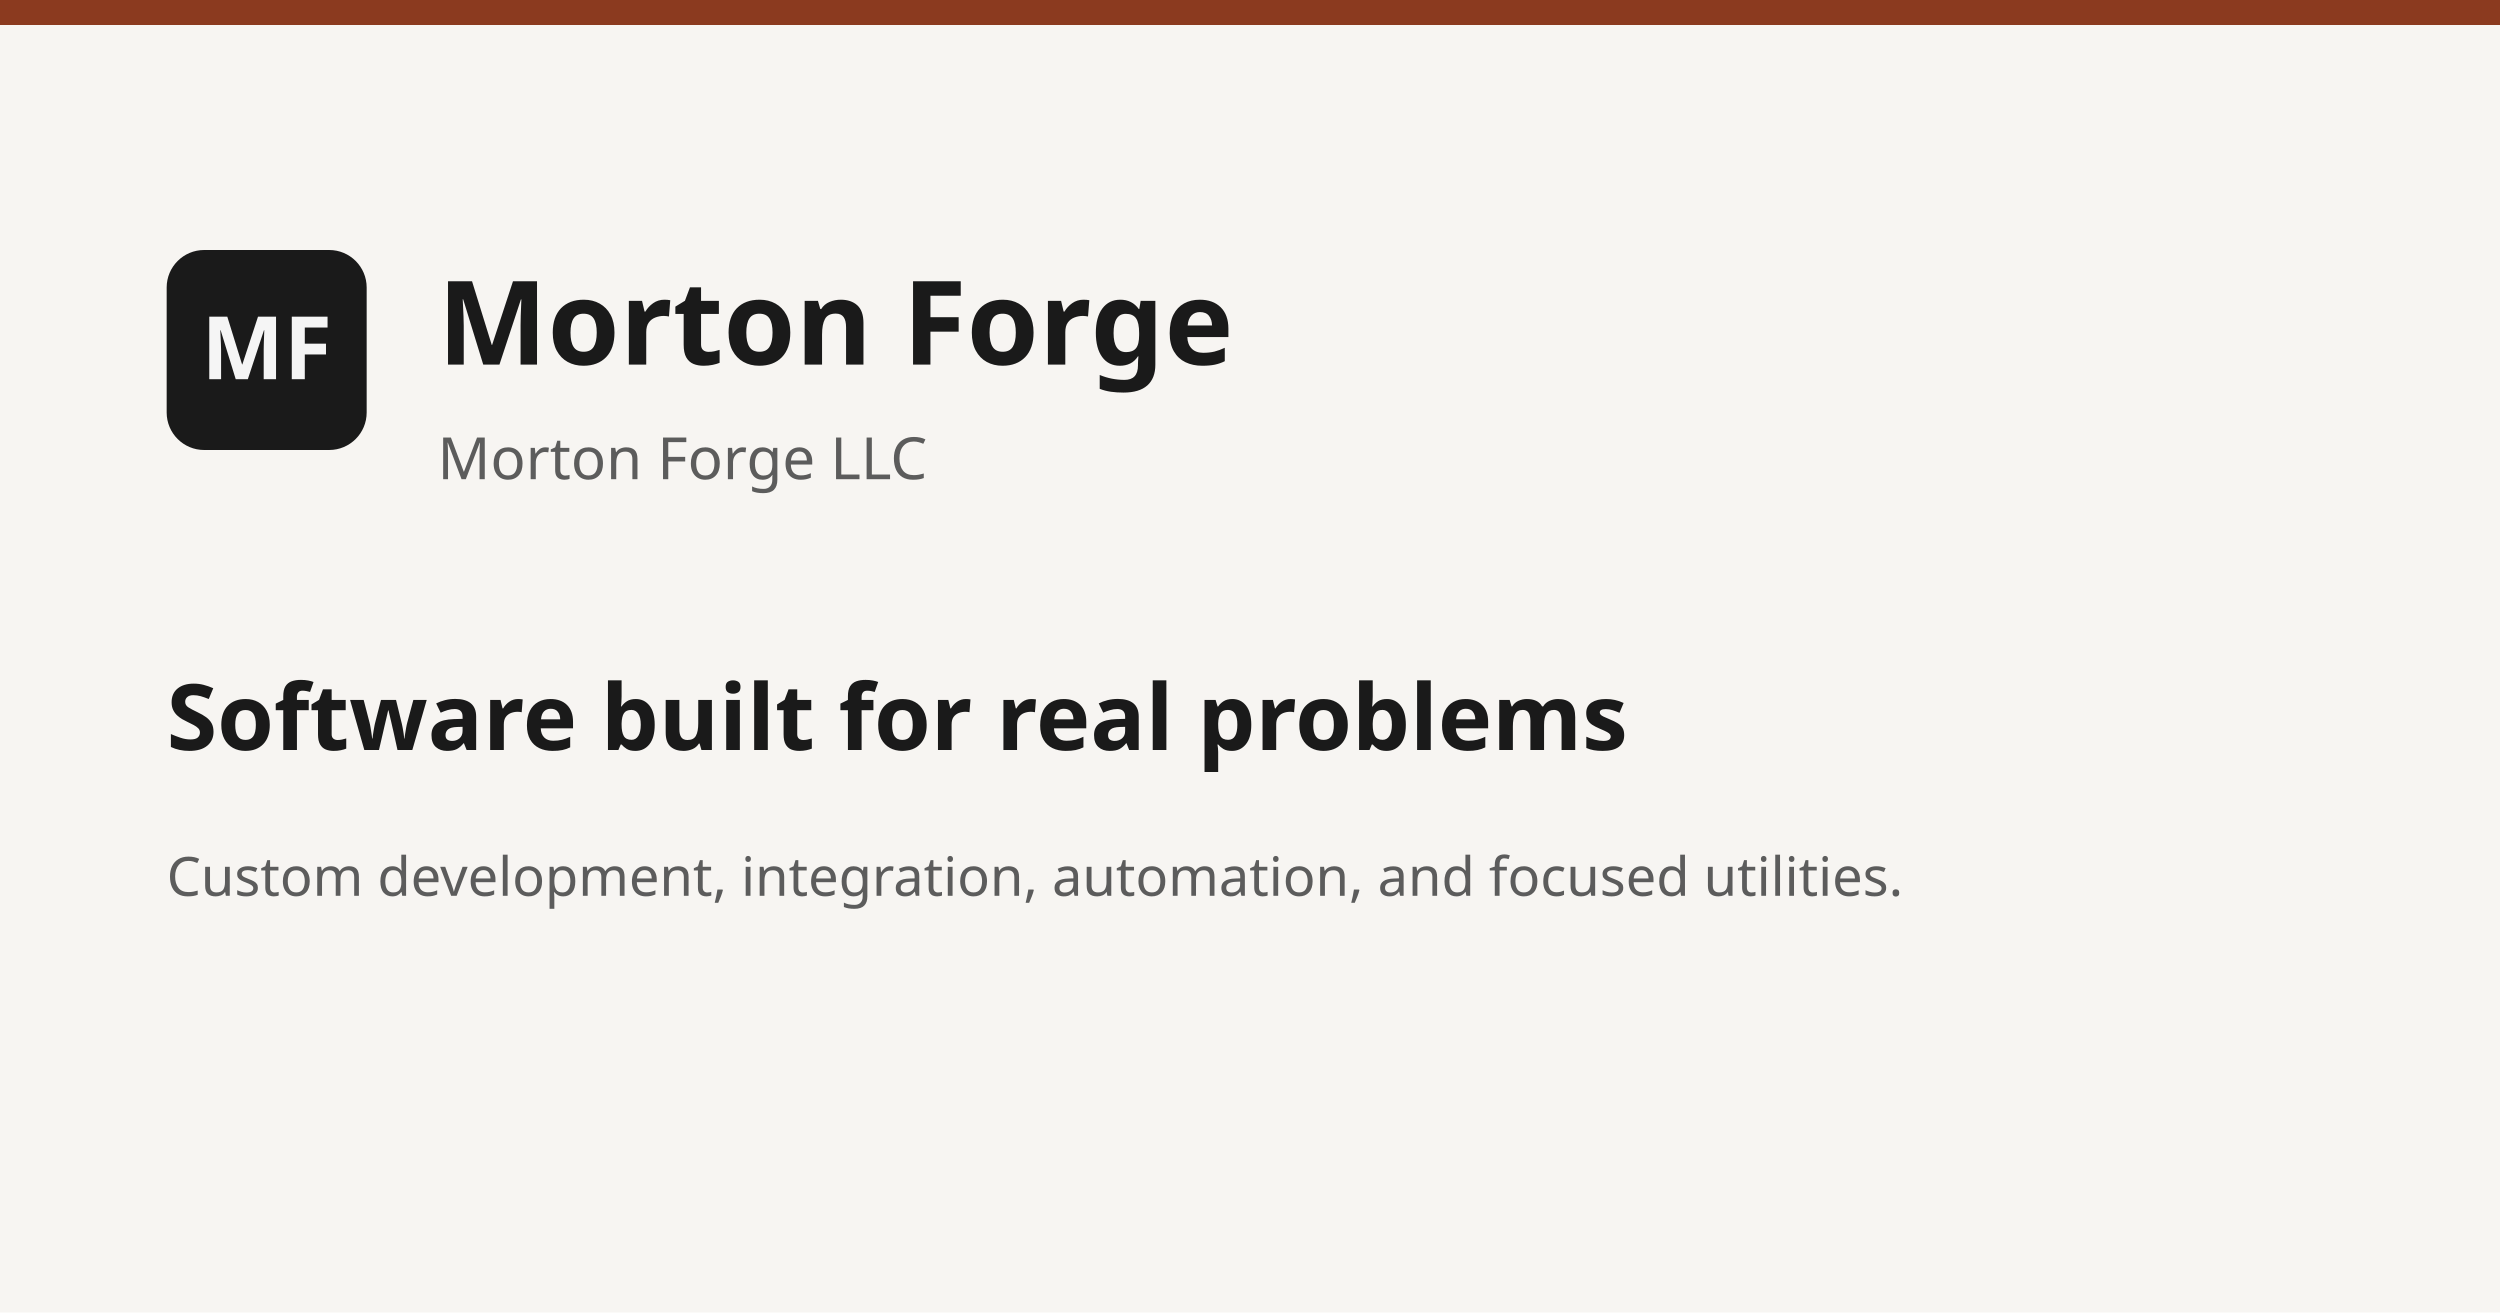
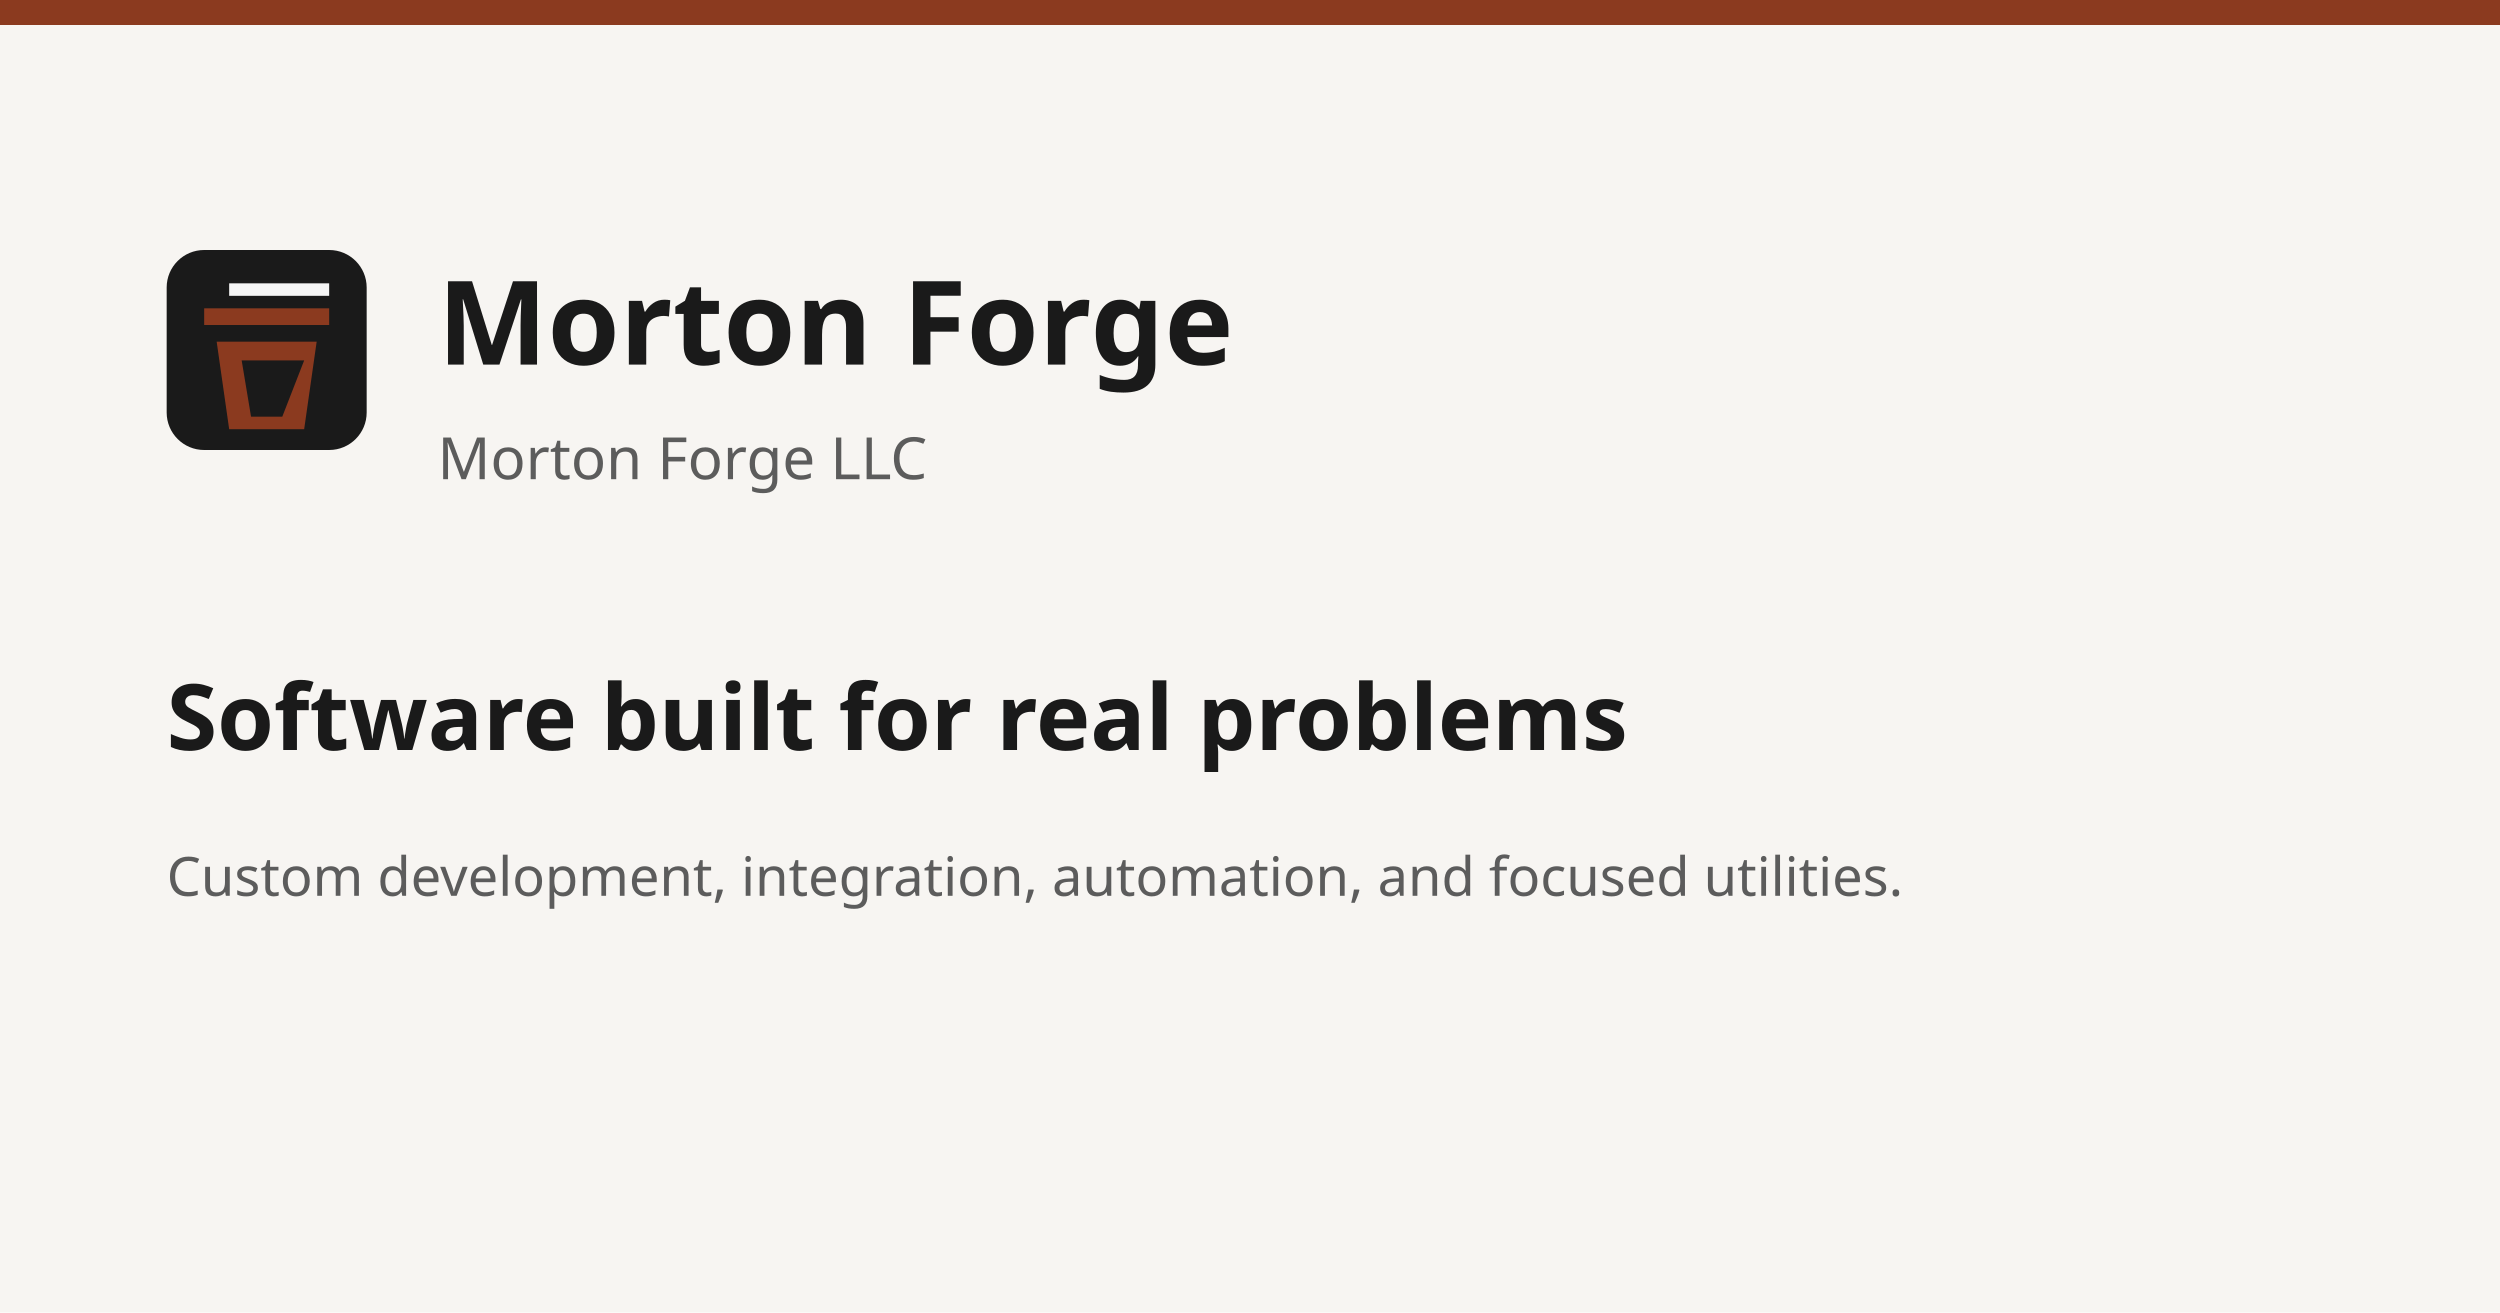
<svg xmlns="http://www.w3.org/2000/svg" width="1200" height="630" viewBox="0 0 1200 630" role="img" aria-label="Morton Forge - Software built for real problems">
  <rect width="1200" height="630" fill="#f7f5f2" />
  <rect width="1200" height="12" fill="#8b3a1f" />
  <rect x="80" y="120" width="96" height="96" rx="18" fill="#1a1a1a" />
-   <text x="128" y="182" text-anchor="middle" font-family="system-ui,Segoe UI,sans-serif" font-size="42" font-weight="700" fill="#f5f5f5">MF</text>
+   <path fill="#8b3a1f" d="M98 148h60v8H98v-8zm6 16h48l-6 42h-36l-6-42zm12 9 4.5 27h15L146 173h-24z" />
+   <path fill="#f5f5f5" d="M110 136h48v6h-48v-6z" />
  <text x="210" y="175" font-family="system-ui,Segoe UI,sans-serif" font-size="56" font-weight="700" fill="#1a1a1a">Morton Forge</text>
  <text x="210" y="230" font-family="system-ui,Segoe UI,sans-serif" font-size="28" fill="#5c5c5c">Morton Forge LLC</text>
  <text x="80" y="360" font-family="system-ui,Segoe UI,sans-serif" font-size="44" font-weight="600" fill="#1a1a1a">Software built for real problems</text>
  <text x="80" y="430" font-family="system-ui,Segoe UI,sans-serif" font-size="26" fill="#5c5c5c">Custom development, integration, automation, and focused utilities.</text>
</svg>
